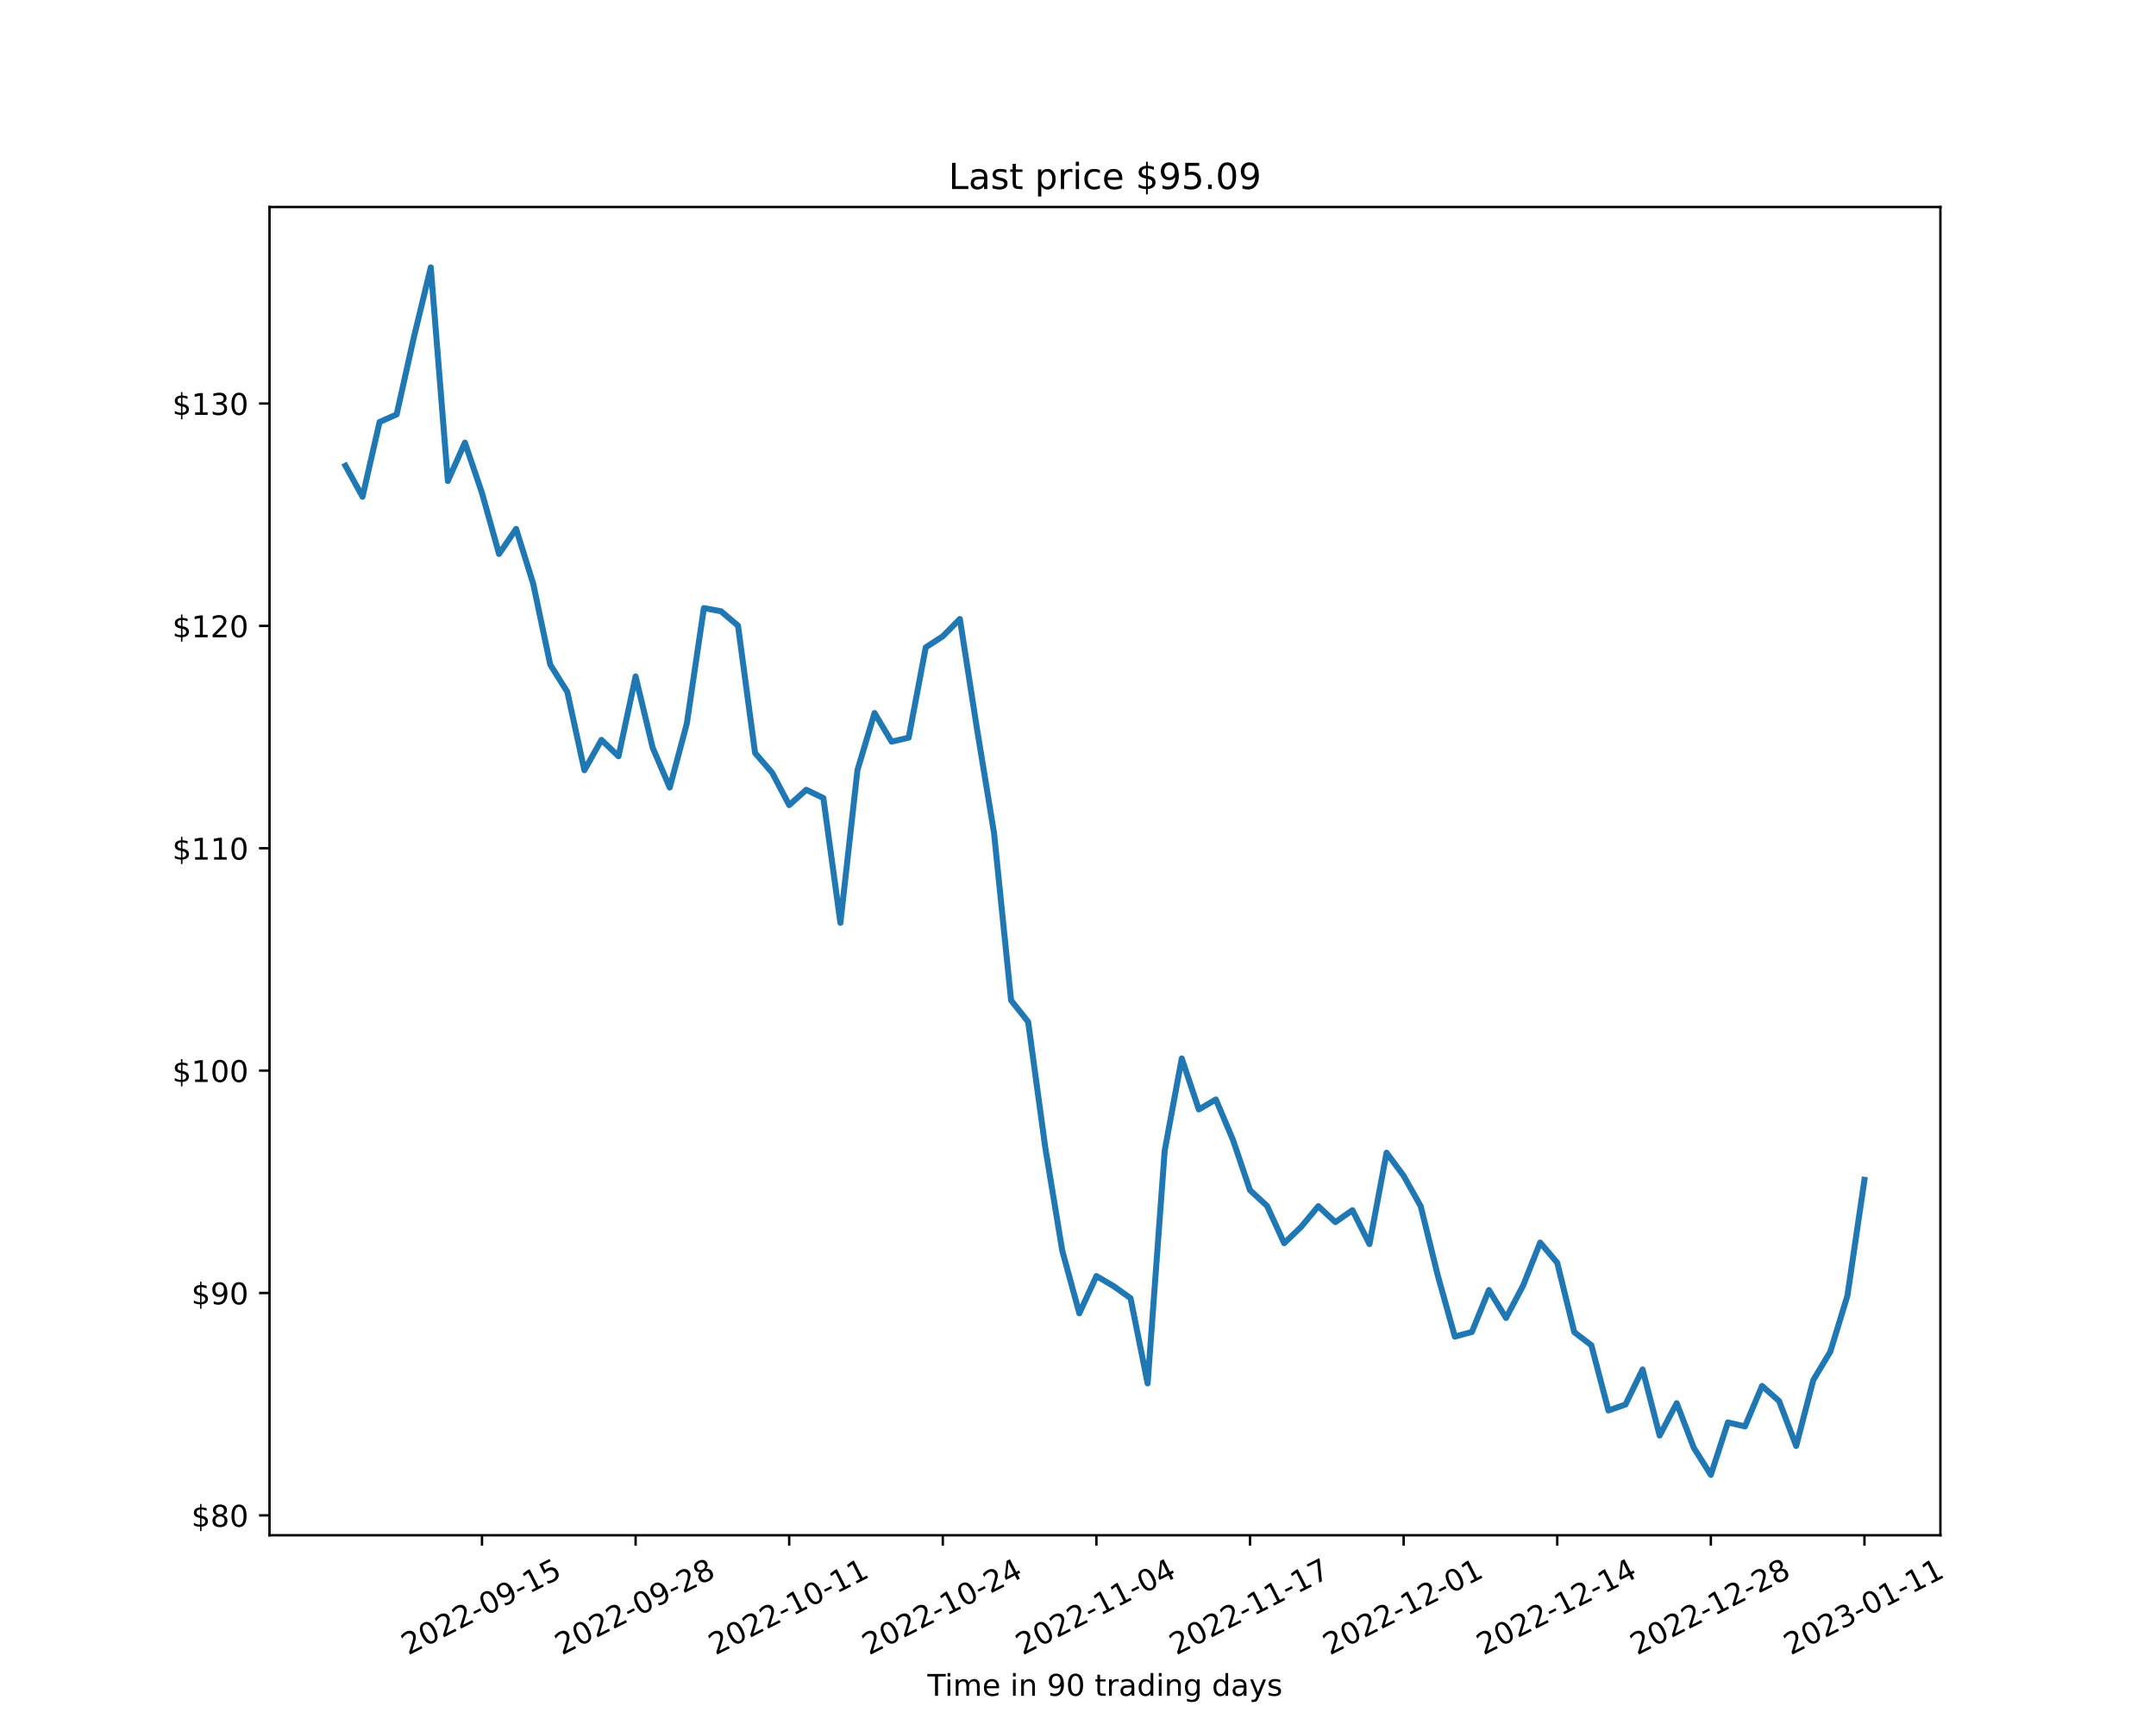
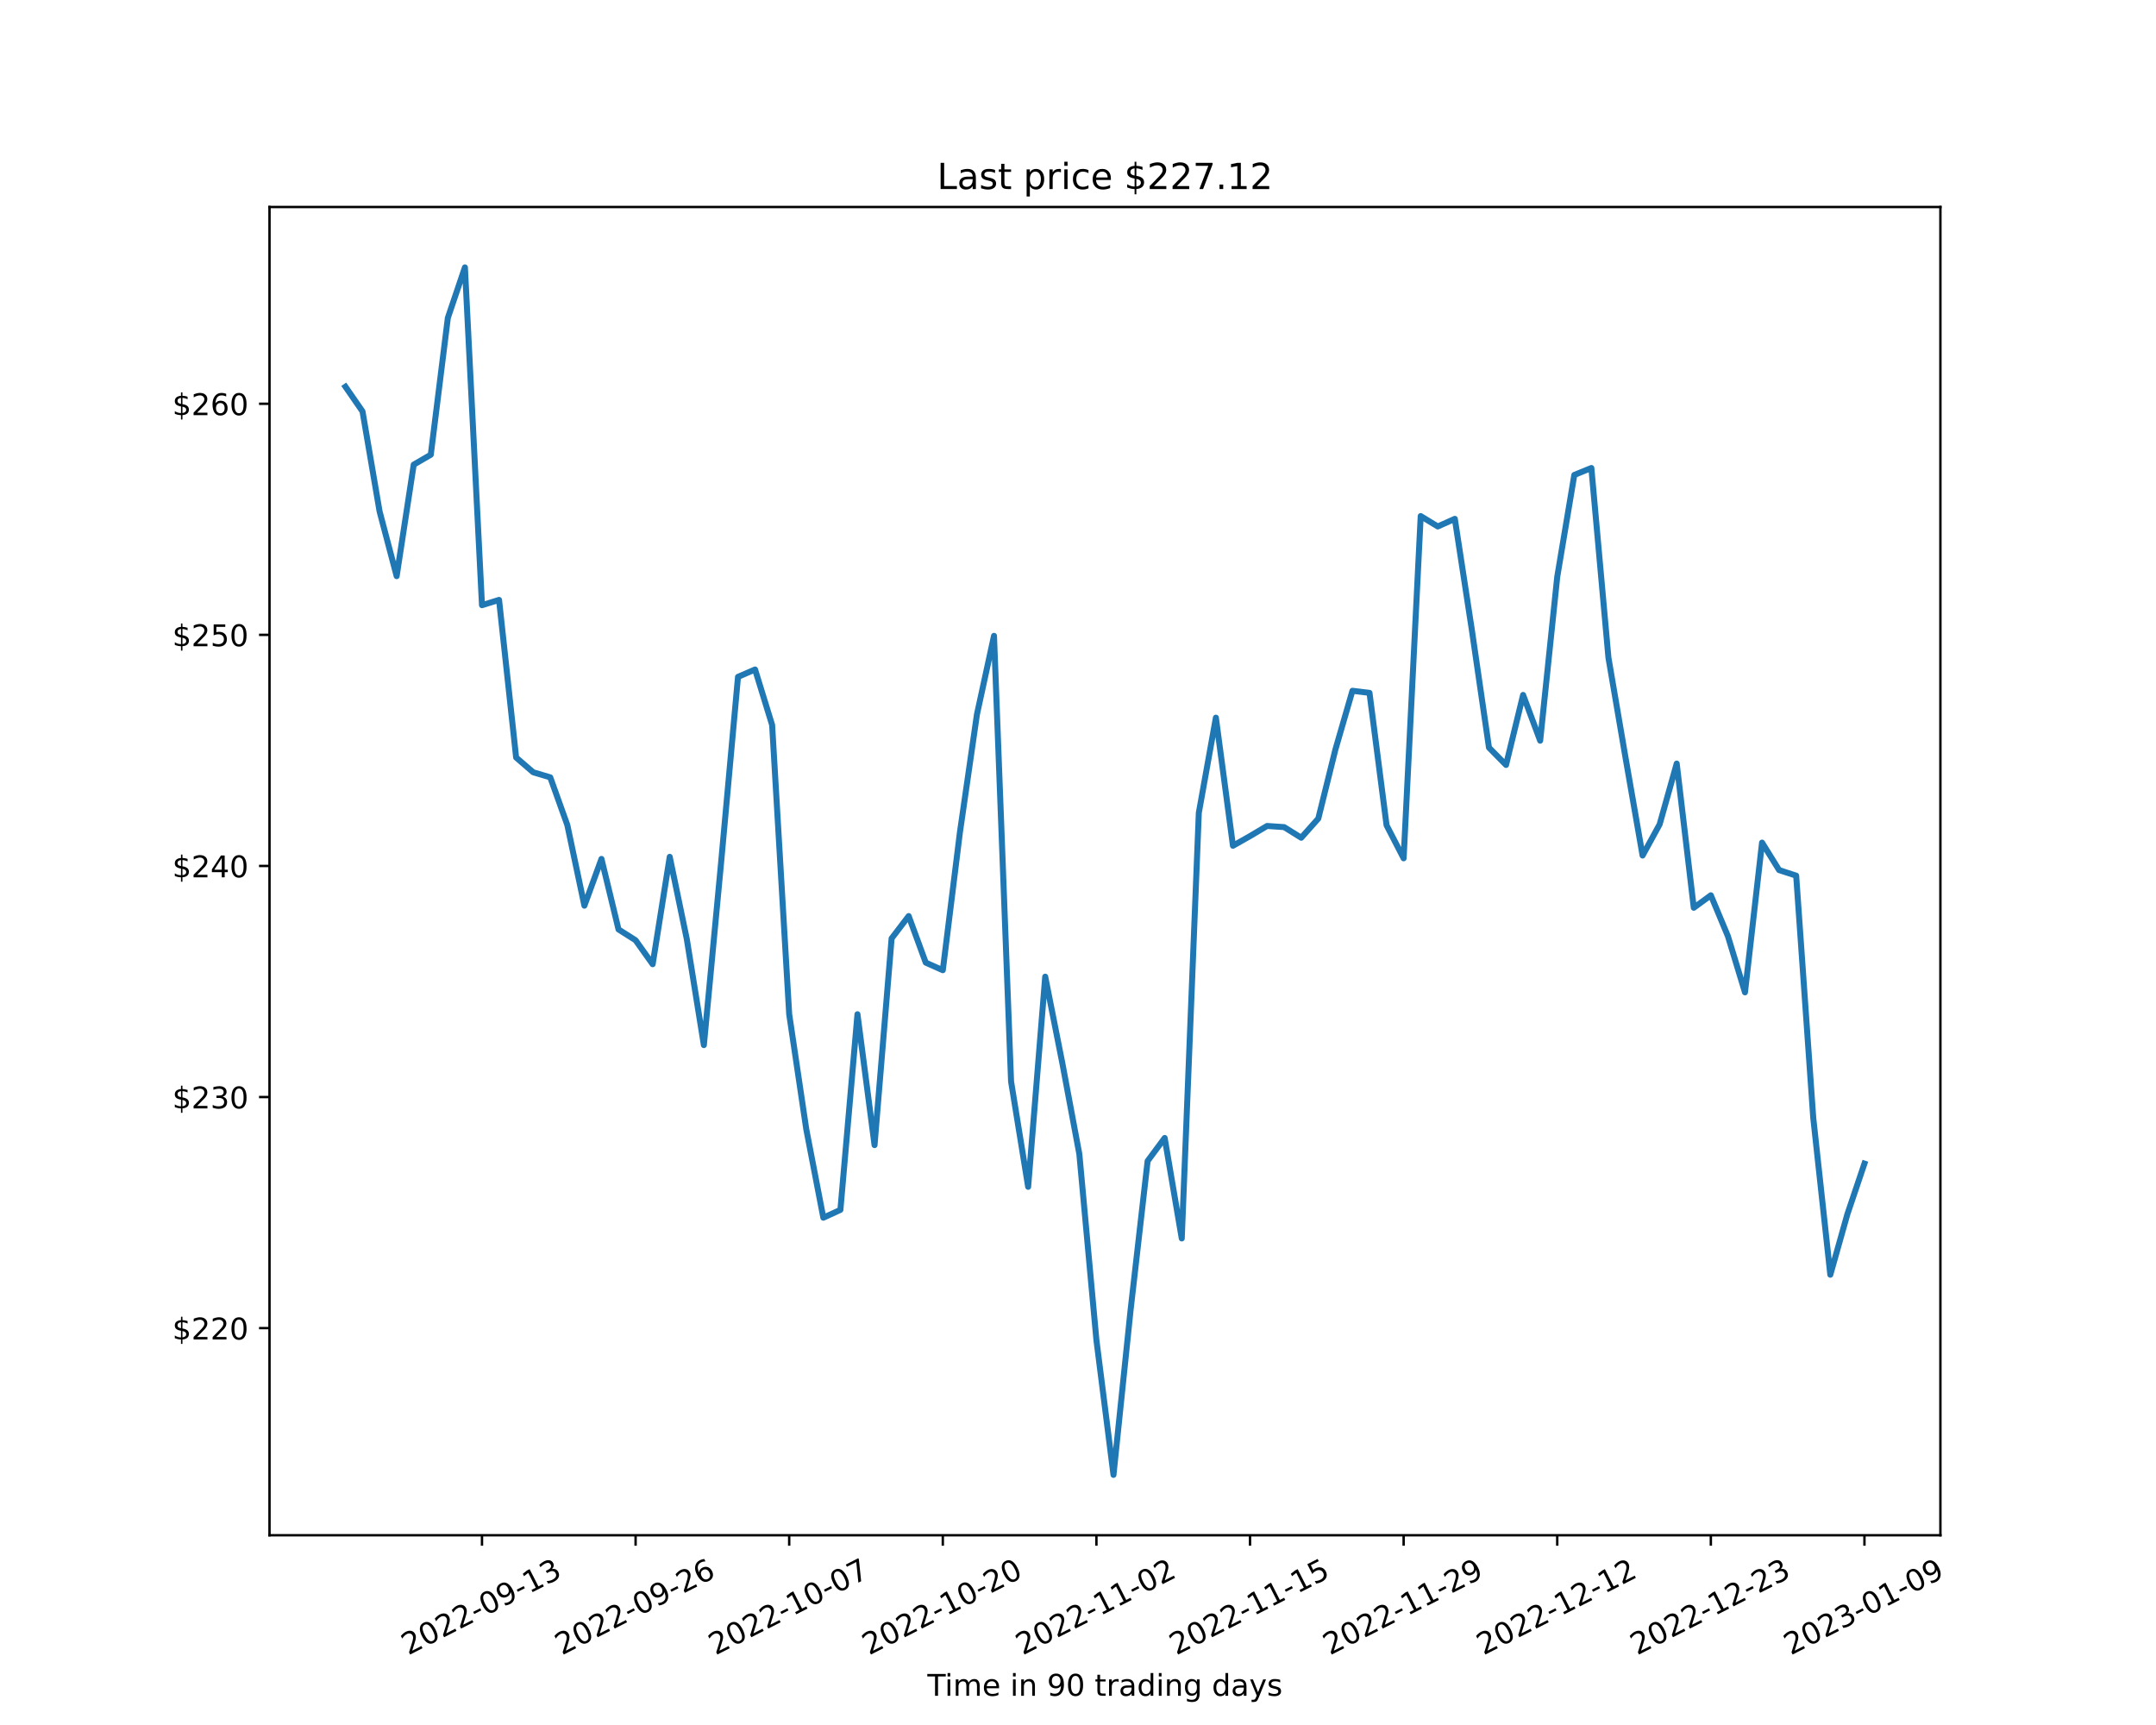
<svg xmlns="http://www.w3.org/2000/svg" xmlns:xlink="http://www.w3.org/1999/xlink" width="720pt" height="576pt" viewBox="0 0 720 576" version="1.1">
  <defs>
    <style type="text/css">*{stroke-linejoin: round; stroke-linecap: butt}</style>
  </defs>
  <g id="figure_1">
    <g id="patch_1">
      <path d="M 0 576  L 720 576  L 720 0  L 0 0  z " style="fill: #ffffff" />
    </g>
    <g id="axes_1">
      <g id="patch_2">
        <path d="M 90 512.64  L 648 512.64  L 648 69.12  L 90 69.12  z " style="fill: #ffffff" />
      </g>
      <g id="matplotlib.axis_1">
        <g id="xtick_1">
          <g id="line2d_1">
            <defs>
-               <path id="mcd5801e573" d="M 0 0  L 0 3.5  " style="stroke: #000000; stroke-width: 0.8" />
+               <path id="m5bfe0ae7b9" d="M 0 0  L 0 3.5  " style="stroke: #000000; stroke-width: 0.8" />
            </defs>
            <g>
-               <use xlink:href="#mcd5801e573" x="622.636" y="512.64" style="stroke: #000000; stroke-width: 0.8" />
+               <use xlink:href="#m5bfe0ae7b9" x="622.636" y="512.64" style="stroke: #000000; stroke-width: 0.8" />
            </g>
          </g>
          <g id="text_1">
            <g transform="translate(597.9984 552.7942) rotate(-27) scale(0.1 -0.1)">
              <defs>
                <path id="DejaVuSans-32" d="M 1228 531  L 3431 531  L 3431 0  L 469 0  L 469 531  Q 828 903 1448 1529  Q 2069 2156 2228 2338  Q 2531 2678 2651 2914  Q 2772 3150 2772 3378  Q 2772 3750 2511 3984  Q 2250 4219 1831 4219  Q 1534 4219 1204 4116  Q 875 4013 500 3803  L 500 4441  Q 881 4594 1212 4672  Q 1544 4750 1819 4750  Q 2544 4750 2975 4387  Q 3406 4025 3406 3419  Q 3406 3131 3298 2873  Q 3191 2616 2906 2266  Q 2828 2175 2409 1742  Q 1991 1309 1228 531  z " transform="scale(0.015625)" />
                <path id="DejaVuSans-30" d="M 2034 4250  Q 1547 4250 1301 3770  Q 1056 3291 1056 2328  Q 1056 1369 1301 889  Q 1547 409 2034 409  Q 2525 409 2770 889  Q 3016 1369 3016 2328  Q 3016 3291 2770 3770  Q 2525 4250 2034 4250  z M 2034 4750  Q 2819 4750 3233 4129  Q 3647 3509 3647 2328  Q 3647 1150 3233 529  Q 2819 -91 2034 -91  Q 1250 -91 836 529  Q 422 1150 422 2328  Q 422 3509 836 4129  Q 1250 4750 2034 4750  z " transform="scale(0.015625)" />
                <path id="DejaVuSans-33" d="M 2597 2516  Q 3050 2419 3304 2112  Q 3559 1806 3559 1356  Q 3559 666 3084 287  Q 2609 -91 1734 -91  Q 1441 -91 1130 -33  Q 819 25 488 141  L 488 750  Q 750 597 1062 519  Q 1375 441 1716 441  Q 2309 441 2620 675  Q 2931 909 2931 1356  Q 2931 1769 2642 2001  Q 2353 2234 1838 2234  L 1294 2234  L 1294 2753  L 1863 2753  Q 2328 2753 2575 2939  Q 2822 3125 2822 3475  Q 2822 3834 2567 4026  Q 2313 4219 1838 4219  Q 1578 4219 1281 4162  Q 984 4106 628 3988  L 628 4550  Q 988 4650 1302 4700  Q 1616 4750 1894 4750  Q 2613 4750 3031 4423  Q 3450 4097 3450 3541  Q 3450 3153 3228 2886  Q 3006 2619 2597 2516  z " transform="scale(0.015625)" />
                <path id="DejaVuSans-2d" d="M 313 2009  L 1997 2009  L 1997 1497  L 313 1497  L 313 2009  z " transform="scale(0.015625)" />
                <path id="DejaVuSans-31" d="M 794 531  L 1825 531  L 1825 4091  L 703 3866  L 703 4441  L 1819 4666  L 2450 4666  L 2450 531  L 3481 531  L 3481 0  L 794 0  L 794 531  z " transform="scale(0.015625)" />
+                 <path id="DejaVuSans-39" d="M 703 97  L 703 672  Q 941 559 1184 500  Q 1428 441 1663 441  Q 2288 441 2617 861  Q 2947 1281 2994 2138  Q 2813 1869 2534 1725  Q 2256 1581 1919 1581  Q 1219 1581 811 2004  Q 403 2428 403 3163  Q 403 3881 828 4315  Q 1253 4750 1959 4750  Q 2769 4750 3195 4129  Q 3622 3509 3622 2328  Q 3622 1225 3098 567  Q 2575 -91 1691 -91  Q 1453 -91 1209 -44  Q 966 3 703 97  z M 1959 2075  Q 2384 2075 2632 2365  Q 2881 2656 2881 3163  Q 2881 3666 2632 3958  Q 2384 4250 1959 4250  Q 1534 4250 1286 3958  Q 1038 3666 1038 3163  Q 1038 2656 1286 2365  Q 1534 2075 1959 2075  z " transform="scale(0.015625)" />
              </defs>
              <use xlink:href="#DejaVuSans-32" />
              <use xlink:href="#DejaVuSans-30" x="63.623" />
              <use xlink:href="#DejaVuSans-32" x="127.246" />
              <use xlink:href="#DejaVuSans-33" x="190.869" />
              <use xlink:href="#DejaVuSans-2d" x="254.492" />
              <use xlink:href="#DejaVuSans-30" x="290.576" />
              <use xlink:href="#DejaVuSans-31" x="354.199" />
              <use xlink:href="#DejaVuSans-2d" x="417.822" />
-               <use xlink:href="#DejaVuSans-31" x="453.906" />
-               <use xlink:href="#DejaVuSans-31" x="517.529" />
+               <use xlink:href="#DejaVuSans-30" x="453.906" />
+               <use xlink:href="#DejaVuSans-39" x="517.529" />
            </g>
          </g>
        </g>
        <g id="xtick_2">
          <g id="line2d_2">
            <g>
-               <use xlink:href="#mcd5801e573" x="571.339" y="512.64" style="stroke: #000000; stroke-width: 0.8" />
+               <use xlink:href="#m5bfe0ae7b9" x="571.339" y="512.64" style="stroke: #000000; stroke-width: 0.8" />
            </g>
          </g>
          <g id="text_2">
            <g transform="translate(546.7012 552.7942) rotate(-27) scale(0.1 -0.1)">
-               <defs>
-                 <path id="DejaVuSans-38" d="M 2034 2216  Q 1584 2216 1326 1975  Q 1069 1734 1069 1313  Q 1069 891 1326 650  Q 1584 409 2034 409  Q 2484 409 2743 651  Q 3003 894 3003 1313  Q 3003 1734 2745 1975  Q 2488 2216 2034 2216  z M 1403 2484  Q 997 2584 770 2862  Q 544 3141 544 3541  Q 544 4100 942 4425  Q 1341 4750 2034 4750  Q 2731 4750 3128 4425  Q 3525 4100 3525 3541  Q 3525 3141 3298 2862  Q 3072 2584 2669 2484  Q 3125 2378 3379 2068  Q 3634 1759 3634 1313  Q 3634 634 3220 271  Q 2806 -91 2034 -91  Q 1263 -91 848 271  Q 434 634 434 1313  Q 434 1759 690 2068  Q 947 2378 1403 2484  z M 1172 3481  Q 1172 3119 1398 2916  Q 1625 2713 2034 2713  Q 2441 2713 2670 2916  Q 2900 3119 2900 3481  Q 2900 3844 2670 4047  Q 2441 4250 2034 4250  Q 1625 4250 1398 4047  Q 1172 3844 1172 3481  z " transform="scale(0.015625)" />
-               </defs>
              <use xlink:href="#DejaVuSans-32" />
              <use xlink:href="#DejaVuSans-30" x="63.623" />
              <use xlink:href="#DejaVuSans-32" x="127.246" />
              <use xlink:href="#DejaVuSans-32" x="190.869" />
              <use xlink:href="#DejaVuSans-2d" x="254.492" />
              <use xlink:href="#DejaVuSans-31" x="290.576" />
              <use xlink:href="#DejaVuSans-32" x="354.199" />
              <use xlink:href="#DejaVuSans-2d" x="417.822" />
              <use xlink:href="#DejaVuSans-32" x="453.906" />
-               <use xlink:href="#DejaVuSans-38" x="517.529" />
+               <use xlink:href="#DejaVuSans-33" x="517.529" />
            </g>
          </g>
        </g>
        <g id="xtick_3">
          <g id="line2d_3">
            <g>
-               <use xlink:href="#mcd5801e573" x="520.042" y="512.64" style="stroke: #000000; stroke-width: 0.8" />
+               <use xlink:href="#m5bfe0ae7b9" x="520.042" y="512.64" style="stroke: #000000; stroke-width: 0.8" />
            </g>
          </g>
          <g id="text_3">
            <g transform="translate(495.4039 552.7942) rotate(-27) scale(0.1 -0.1)">
-               <defs>
-                 <path id="DejaVuSans-34" d="M 2419 4116  L 825 1625  L 2419 1625  L 2419 4116  z M 2253 4666  L 3047 4666  L 3047 1625  L 3713 1625  L 3713 1100  L 3047 1100  L 3047 0  L 2419 0  L 2419 1100  L 313 1100  L 313 1709  L 2253 4666  z " transform="scale(0.015625)" />
-               </defs>
              <use xlink:href="#DejaVuSans-32" />
              <use xlink:href="#DejaVuSans-30" x="63.623" />
              <use xlink:href="#DejaVuSans-32" x="127.246" />
              <use xlink:href="#DejaVuSans-32" x="190.869" />
              <use xlink:href="#DejaVuSans-2d" x="254.492" />
              <use xlink:href="#DejaVuSans-31" x="290.576" />
              <use xlink:href="#DejaVuSans-32" x="354.199" />
              <use xlink:href="#DejaVuSans-2d" x="417.822" />
              <use xlink:href="#DejaVuSans-31" x="453.906" />
-               <use xlink:href="#DejaVuSans-34" x="517.529" />
+               <use xlink:href="#DejaVuSans-32" x="517.529" />
            </g>
          </g>
        </g>
        <g id="xtick_4">
          <g id="line2d_4">
            <g>
-               <use xlink:href="#mcd5801e573" x="468.745" y="512.64" style="stroke: #000000; stroke-width: 0.8" />
+               <use xlink:href="#m5bfe0ae7b9" x="468.745" y="512.64" style="stroke: #000000; stroke-width: 0.8" />
            </g>
          </g>
          <g id="text_4">
            <g transform="translate(444.1067 552.7942) rotate(-27) scale(0.1 -0.1)">
              <use xlink:href="#DejaVuSans-32" />
              <use xlink:href="#DejaVuSans-30" x="63.623" />
              <use xlink:href="#DejaVuSans-32" x="127.246" />
              <use xlink:href="#DejaVuSans-32" x="190.869" />
              <use xlink:href="#DejaVuSans-2d" x="254.492" />
              <use xlink:href="#DejaVuSans-31" x="290.576" />
-               <use xlink:href="#DejaVuSans-32" x="354.199" />
-               <use xlink:href="#DejaVuSans-2d" x="417.822" />
-               <use xlink:href="#DejaVuSans-30" x="453.906" />
-               <use xlink:href="#DejaVuSans-31" x="517.529" />
+               <use xlink:href="#DejaVuSans-31" x="354.199" />
+               <use xlink:href="#DejaVuSans-2d" x="417.822" />
+               <use xlink:href="#DejaVuSans-32" x="453.906" />
+               <use xlink:href="#DejaVuSans-39" x="517.529" />
            </g>
          </g>
        </g>
        <g id="xtick_5">
          <g id="line2d_5">
            <g>
-               <use xlink:href="#mcd5801e573" x="417.447" y="512.64" style="stroke: #000000; stroke-width: 0.8" />
+               <use xlink:href="#m5bfe0ae7b9" x="417.447" y="512.64" style="stroke: #000000; stroke-width: 0.8" />
            </g>
          </g>
          <g id="text_5">
            <g transform="translate(392.8094 552.7942) rotate(-27) scale(0.1 -0.1)">
              <defs>
-                 <path id="DejaVuSans-37" d="M 525 4666  L 3525 4666  L 3525 4397  L 1831 0  L 1172 0  L 2766 4134  L 525 4134  L 525 4666  z " transform="scale(0.015625)" />
+                 <path id="DejaVuSans-35" d="M 691 4666  L 3169 4666  L 3169 4134  L 1269 4134  L 1269 2991  Q 1406 3038 1543 3061  Q 1681 3084 1819 3084  Q 2600 3084 3056 2656  Q 3513 2228 3513 1497  Q 3513 744 3044 326  Q 2575 -91 1722 -91  Q 1428 -91 1123 -41  Q 819 9 494 109  L 494 744  Q 775 591 1075 516  Q 1375 441 1709 441  Q 2250 441 2565 725  Q 2881 1009 2881 1497  Q 2881 1984 2565 2268  Q 2250 2553 1709 2553  Q 1456 2553 1204 2497  Q 953 2441 691 2322  L 691 4666  z " transform="scale(0.015625)" />
              </defs>
              <use xlink:href="#DejaVuSans-32" />
              <use xlink:href="#DejaVuSans-30" x="63.623" />
              <use xlink:href="#DejaVuSans-32" x="127.246" />
              <use xlink:href="#DejaVuSans-32" x="190.869" />
              <use xlink:href="#DejaVuSans-2d" x="254.492" />
              <use xlink:href="#DejaVuSans-31" x="290.576" />
              <use xlink:href="#DejaVuSans-31" x="354.199" />
              <use xlink:href="#DejaVuSans-2d" x="417.822" />
              <use xlink:href="#DejaVuSans-31" x="453.906" />
-               <use xlink:href="#DejaVuSans-37" x="517.529" />
+               <use xlink:href="#DejaVuSans-35" x="517.529" />
            </g>
          </g>
        </g>
        <g id="xtick_6">
          <g id="line2d_6">
            <g>
-               <use xlink:href="#mcd5801e573" x="366.15" y="512.64" style="stroke: #000000; stroke-width: 0.8" />
+               <use xlink:href="#m5bfe0ae7b9" x="366.15" y="512.64" style="stroke: #000000; stroke-width: 0.8" />
            </g>
          </g>
          <g id="text_6">
            <g transform="translate(341.5122 552.7942) rotate(-27) scale(0.1 -0.1)">
              <use xlink:href="#DejaVuSans-32" />
              <use xlink:href="#DejaVuSans-30" x="63.623" />
              <use xlink:href="#DejaVuSans-32" x="127.246" />
              <use xlink:href="#DejaVuSans-32" x="190.869" />
              <use xlink:href="#DejaVuSans-2d" x="254.492" />
              <use xlink:href="#DejaVuSans-31" x="290.576" />
              <use xlink:href="#DejaVuSans-31" x="354.199" />
              <use xlink:href="#DejaVuSans-2d" x="417.822" />
              <use xlink:href="#DejaVuSans-30" x="453.906" />
-               <use xlink:href="#DejaVuSans-34" x="517.529" />
+               <use xlink:href="#DejaVuSans-32" x="517.529" />
            </g>
          </g>
        </g>
        <g id="xtick_7">
          <g id="line2d_7">
            <g>
-               <use xlink:href="#mcd5801e573" x="314.853" y="512.64" style="stroke: #000000; stroke-width: 0.8" />
+               <use xlink:href="#m5bfe0ae7b9" x="314.853" y="512.64" style="stroke: #000000; stroke-width: 0.8" />
            </g>
          </g>
          <g id="text_7">
            <g transform="translate(290.2149 552.7942) rotate(-27) scale(0.1 -0.1)">
              <use xlink:href="#DejaVuSans-32" />
              <use xlink:href="#DejaVuSans-30" x="63.623" />
              <use xlink:href="#DejaVuSans-32" x="127.246" />
              <use xlink:href="#DejaVuSans-32" x="190.869" />
              <use xlink:href="#DejaVuSans-2d" x="254.492" />
              <use xlink:href="#DejaVuSans-31" x="290.576" />
              <use xlink:href="#DejaVuSans-30" x="354.199" />
              <use xlink:href="#DejaVuSans-2d" x="417.822" />
              <use xlink:href="#DejaVuSans-32" x="453.906" />
-               <use xlink:href="#DejaVuSans-34" x="517.529" />
+               <use xlink:href="#DejaVuSans-30" x="517.529" />
            </g>
          </g>
        </g>
        <g id="xtick_8">
          <g id="line2d_8">
            <g>
-               <use xlink:href="#mcd5801e573" x="263.556" y="512.64" style="stroke: #000000; stroke-width: 0.8" />
+               <use xlink:href="#m5bfe0ae7b9" x="263.556" y="512.64" style="stroke: #000000; stroke-width: 0.8" />
            </g>
          </g>
          <g id="text_8">
            <g transform="translate(238.9177 552.7942) rotate(-27) scale(0.1 -0.1)">
+               <defs>
+                 <path id="DejaVuSans-37" d="M 525 4666  L 3525 4666  L 3525 4397  L 1831 0  L 1172 0  L 2766 4134  L 525 4134  L 525 4666  z " transform="scale(0.015625)" />
+               </defs>
              <use xlink:href="#DejaVuSans-32" />
              <use xlink:href="#DejaVuSans-30" x="63.623" />
              <use xlink:href="#DejaVuSans-32" x="127.246" />
              <use xlink:href="#DejaVuSans-32" x="190.869" />
              <use xlink:href="#DejaVuSans-2d" x="254.492" />
              <use xlink:href="#DejaVuSans-31" x="290.576" />
              <use xlink:href="#DejaVuSans-30" x="354.199" />
              <use xlink:href="#DejaVuSans-2d" x="417.822" />
-               <use xlink:href="#DejaVuSans-31" x="453.906" />
-               <use xlink:href="#DejaVuSans-31" x="517.529" />
+               <use xlink:href="#DejaVuSans-30" x="453.906" />
+               <use xlink:href="#DejaVuSans-37" x="517.529" />
            </g>
          </g>
        </g>
        <g id="xtick_9">
          <g id="line2d_9">
            <g>
-               <use xlink:href="#mcd5801e573" x="212.258" y="512.64" style="stroke: #000000; stroke-width: 0.8" />
+               <use xlink:href="#m5bfe0ae7b9" x="212.258" y="512.64" style="stroke: #000000; stroke-width: 0.8" />
            </g>
          </g>
          <g id="text_9">
            <g transform="translate(187.6205 552.7942) rotate(-27) scale(0.1 -0.1)">
              <defs>
-                 <path id="DejaVuSans-39" d="M 703 97  L 703 672  Q 941 559 1184 500  Q 1428 441 1663 441  Q 2288 441 2617 861  Q 2947 1281 2994 2138  Q 2813 1869 2534 1725  Q 2256 1581 1919 1581  Q 1219 1581 811 2004  Q 403 2428 403 3163  Q 403 3881 828 4315  Q 1253 4750 1959 4750  Q 2769 4750 3195 4129  Q 3622 3509 3622 2328  Q 3622 1225 3098 567  Q 2575 -91 1691 -91  Q 1453 -91 1209 -44  Q 966 3 703 97  z M 1959 2075  Q 2384 2075 2632 2365  Q 2881 2656 2881 3163  Q 2881 3666 2632 3958  Q 2384 4250 1959 4250  Q 1534 4250 1286 3958  Q 1038 3666 1038 3163  Q 1038 2656 1286 2365  Q 1534 2075 1959 2075  z " transform="scale(0.015625)" />
+                 <path id="DejaVuSans-36" d="M 2113 2584  Q 1688 2584 1439 2293  Q 1191 2003 1191 1497  Q 1191 994 1439 701  Q 1688 409 2113 409  Q 2538 409 2786 701  Q 3034 994 3034 1497  Q 3034 2003 2786 2293  Q 2538 2584 2113 2584  z M 3366 4563  L 3366 3988  Q 3128 4100 2886 4159  Q 2644 4219 2406 4219  Q 1781 4219 1451 3797  Q 1122 3375 1075 2522  Q 1259 2794 1537 2939  Q 1816 3084 2150 3084  Q 2853 3084 3261 2657  Q 3669 2231 3669 1497  Q 3669 778 3244 343  Q 2819 -91 2113 -91  Q 1303 -91 875 529  Q 447 1150 447 2328  Q 447 3434 972 4092  Q 1497 4750 2381 4750  Q 2619 4750 2861 4703  Q 3103 4656 3366 4563  z " transform="scale(0.015625)" />
              </defs>
              <use xlink:href="#DejaVuSans-32" />
              <use xlink:href="#DejaVuSans-30" x="63.623" />
              <use xlink:href="#DejaVuSans-32" x="127.246" />
              <use xlink:href="#DejaVuSans-32" x="190.869" />
              <use xlink:href="#DejaVuSans-2d" x="254.492" />
              <use xlink:href="#DejaVuSans-30" x="290.576" />
              <use xlink:href="#DejaVuSans-39" x="354.199" />
              <use xlink:href="#DejaVuSans-2d" x="417.822" />
              <use xlink:href="#DejaVuSans-32" x="453.906" />
-               <use xlink:href="#DejaVuSans-38" x="517.529" />
+               <use xlink:href="#DejaVuSans-36" x="517.529" />
            </g>
          </g>
        </g>
        <g id="xtick_10">
          <g id="line2d_10">
            <g>
-               <use xlink:href="#mcd5801e573" x="160.961" y="512.64" style="stroke: #000000; stroke-width: 0.8" />
+               <use xlink:href="#m5bfe0ae7b9" x="160.961" y="512.64" style="stroke: #000000; stroke-width: 0.8" />
            </g>
          </g>
          <g id="text_10">
            <g transform="translate(136.3232 552.7942) rotate(-27) scale(0.1 -0.1)">
-               <defs>
-                 <path id="DejaVuSans-35" d="M 691 4666  L 3169 4666  L 3169 4134  L 1269 4134  L 1269 2991  Q 1406 3038 1543 3061  Q 1681 3084 1819 3084  Q 2600 3084 3056 2656  Q 3513 2228 3513 1497  Q 3513 744 3044 326  Q 2575 -91 1722 -91  Q 1428 -91 1123 -41  Q 819 9 494 109  L 494 744  Q 775 591 1075 516  Q 1375 441 1709 441  Q 2250 441 2565 725  Q 2881 1009 2881 1497  Q 2881 1984 2565 2268  Q 2250 2553 1709 2553  Q 1456 2553 1204 2497  Q 953 2441 691 2322  L 691 4666  z " transform="scale(0.015625)" />
-               </defs>
              <use xlink:href="#DejaVuSans-32" />
              <use xlink:href="#DejaVuSans-30" x="63.623" />
              <use xlink:href="#DejaVuSans-32" x="127.246" />
              <use xlink:href="#DejaVuSans-32" x="190.869" />
              <use xlink:href="#DejaVuSans-2d" x="254.492" />
              <use xlink:href="#DejaVuSans-30" x="290.576" />
              <use xlink:href="#DejaVuSans-39" x="354.199" />
              <use xlink:href="#DejaVuSans-2d" x="417.822" />
              <use xlink:href="#DejaVuSans-31" x="453.906" />
-               <use xlink:href="#DejaVuSans-35" x="517.529" />
+               <use xlink:href="#DejaVuSans-33" x="517.529" />
            </g>
          </g>
        </g>
        <g id="text_11">
          <g transform="translate(309.7016 566.2457) scale(0.1 -0.1)">
            <defs>
              <path id="DejaVuSans-54" d="M -19 4666  L 3928 4666  L 3928 4134  L 2272 4134  L 2272 0  L 1638 0  L 1638 4134  L -19 4134  L -19 4666  z " transform="scale(0.015625)" />
              <path id="DejaVuSans-69" d="M 603 3500  L 1178 3500  L 1178 0  L 603 0  L 603 3500  z M 603 4863  L 1178 4863  L 1178 4134  L 603 4134  L 603 4863  z " transform="scale(0.015625)" />
              <path id="DejaVuSans-6d" d="M 3328 2828  Q 3544 3216 3844 3400  Q 4144 3584 4550 3584  Q 5097 3584 5394 3201  Q 5691 2819 5691 2113  L 5691 0  L 5113 0  L 5113 2094  Q 5113 2597 4934 2840  Q 4756 3084 4391 3084  Q 3944 3084 3684 2787  Q 3425 2491 3425 1978  L 3425 0  L 2847 0  L 2847 2094  Q 2847 2600 2669 2842  Q 2491 3084 2119 3084  Q 1678 3084 1418 2786  Q 1159 2488 1159 1978  L 1159 0  L 581 0  L 581 3500  L 1159 3500  L 1159 2956  Q 1356 3278 1631 3431  Q 1906 3584 2284 3584  Q 2666 3584 2933 3390  Q 3200 3197 3328 2828  z " transform="scale(0.015625)" />
              <path id="DejaVuSans-65" d="M 3597 1894  L 3597 1613  L 953 1613  Q 991 1019 1311 708  Q 1631 397 2203 397  Q 2534 397 2845 478  Q 3156 559 3463 722  L 3463 178  Q 3153 47 2828 -22  Q 2503 -91 2169 -91  Q 1331 -91 842 396  Q 353 884 353 1716  Q 353 2575 817 3079  Q 1281 3584 2069 3584  Q 2775 3584 3186 3129  Q 3597 2675 3597 1894  z M 3022 2063  Q 3016 2534 2758 2815  Q 2500 3097 2075 3097  Q 1594 3097 1305 2825  Q 1016 2553 972 2059  L 3022 2063  z " transform="scale(0.015625)" />
              <path id="DejaVuSans-20" transform="scale(0.015625)" />
              <path id="DejaVuSans-6e" d="M 3513 2113  L 3513 0  L 2938 0  L 2938 2094  Q 2938 2591 2744 2837  Q 2550 3084 2163 3084  Q 1697 3084 1428 2787  Q 1159 2491 1159 1978  L 1159 0  L 581 0  L 581 3500  L 1159 3500  L 1159 2956  Q 1366 3272 1645 3428  Q 1925 3584 2291 3584  Q 2894 3584 3203 3211  Q 3513 2838 3513 2113  z " transform="scale(0.015625)" />
              <path id="DejaVuSans-74" d="M 1172 4494  L 1172 3500  L 2356 3500  L 2356 3053  L 1172 3053  L 1172 1153  Q 1172 725 1289 603  Q 1406 481 1766 481  L 2356 481  L 2356 0  L 1766 0  Q 1100 0 847 248  Q 594 497 594 1153  L 594 3053  L 172 3053  L 172 3500  L 594 3500  L 594 4494  L 1172 4494  z " transform="scale(0.015625)" />
              <path id="DejaVuSans-72" d="M 2631 2963  Q 2534 3019 2420 3045  Q 2306 3072 2169 3072  Q 1681 3072 1420 2755  Q 1159 2438 1159 1844  L 1159 0  L 581 0  L 581 3500  L 1159 3500  L 1159 2956  Q 1341 3275 1631 3429  Q 1922 3584 2338 3584  Q 2397 3584 2469 3576  Q 2541 3569 2628 3553  L 2631 2963  z " transform="scale(0.015625)" />
              <path id="DejaVuSans-61" d="M 2194 1759  Q 1497 1759 1228 1600  Q 959 1441 959 1056  Q 959 750 1161 570  Q 1363 391 1709 391  Q 2188 391 2477 730  Q 2766 1069 2766 1631  L 2766 1759  L 2194 1759  z M 3341 1997  L 3341 0  L 2766 0  L 2766 531  Q 2569 213 2275 61  Q 1981 -91 1556 -91  Q 1019 -91 701 211  Q 384 513 384 1019  Q 384 1609 779 1909  Q 1175 2209 1959 2209  L 2766 2209  L 2766 2266  Q 2766 2663 2505 2880  Q 2244 3097 1772 3097  Q 1472 3097 1187 3025  Q 903 2953 641 2809  L 641 3341  Q 956 3463 1253 3523  Q 1550 3584 1831 3584  Q 2591 3584 2966 3190  Q 3341 2797 3341 1997  z " transform="scale(0.015625)" />
              <path id="DejaVuSans-64" d="M 2906 2969  L 2906 4863  L 3481 4863  L 3481 0  L 2906 0  L 2906 525  Q 2725 213 2448 61  Q 2172 -91 1784 -91  Q 1150 -91 751 415  Q 353 922 353 1747  Q 353 2572 751 3078  Q 1150 3584 1784 3584  Q 2172 3584 2448 3432  Q 2725 3281 2906 2969  z M 947 1747  Q 947 1113 1208 752  Q 1469 391 1925 391  Q 2381 391 2643 752  Q 2906 1113 2906 1747  Q 2906 2381 2643 2742  Q 2381 3103 1925 3103  Q 1469 3103 1208 2742  Q 947 2381 947 1747  z " transform="scale(0.015625)" />
              <path id="DejaVuSans-67" d="M 2906 1791  Q 2906 2416 2648 2759  Q 2391 3103 1925 3103  Q 1463 3103 1205 2759  Q 947 2416 947 1791  Q 947 1169 1205 825  Q 1463 481 1925 481  Q 2391 481 2648 825  Q 2906 1169 2906 1791  z M 3481 434  Q 3481 -459 3084 -895  Q 2688 -1331 1869 -1331  Q 1566 -1331 1297 -1286  Q 1028 -1241 775 -1147  L 775 -588  Q 1028 -725 1275 -790  Q 1522 -856 1778 -856  Q 2344 -856 2625 -561  Q 2906 -266 2906 331  L 2906 616  Q 2728 306 2450 153  Q 2172 0 1784 0  Q 1141 0 747 490  Q 353 981 353 1791  Q 353 2603 747 3093  Q 1141 3584 1784 3584  Q 2172 3584 2450 3431  Q 2728 3278 2906 2969  L 2906 3500  L 3481 3500  L 3481 434  z " transform="scale(0.015625)" />
              <path id="DejaVuSans-79" d="M 2059 -325  Q 1816 -950 1584 -1140  Q 1353 -1331 966 -1331  L 506 -1331  L 506 -850  L 844 -850  Q 1081 -850 1212 -737  Q 1344 -625 1503 -206  L 1606 56  L 191 3500  L 800 3500  L 1894 763  L 2988 3500  L 3597 3500  L 2059 -325  z " transform="scale(0.015625)" />
              <path id="DejaVuSans-73" d="M 2834 3397  L 2834 2853  Q 2591 2978 2328 3040  Q 2066 3103 1784 3103  Q 1356 3103 1142 2972  Q 928 2841 928 2578  Q 928 2378 1081 2264  Q 1234 2150 1697 2047  L 1894 2003  Q 2506 1872 2764 1633  Q 3022 1394 3022 966  Q 3022 478 2636 193  Q 2250 -91 1575 -91  Q 1294 -91 989 -36  Q 684 19 347 128  L 347 722  Q 666 556 975 473  Q 1284 391 1588 391  Q 1994 391 2212 530  Q 2431 669 2431 922  Q 2431 1156 2273 1281  Q 2116 1406 1581 1522  L 1381 1569  Q 847 1681 609 1914  Q 372 2147 372 2553  Q 372 3047 722 3315  Q 1072 3584 1716 3584  Q 2034 3584 2315 3537  Q 2597 3491 2834 3397  z " transform="scale(0.015625)" />
            </defs>
            <use xlink:href="#DejaVuSans-54" />
            <use xlink:href="#DejaVuSans-69" x="57.959" />
            <use xlink:href="#DejaVuSans-6d" x="85.742" />
            <use xlink:href="#DejaVuSans-65" x="183.154" />
            <use xlink:href="#DejaVuSans-20" x="244.678" />
            <use xlink:href="#DejaVuSans-69" x="276.465" />
            <use xlink:href="#DejaVuSans-6e" x="304.248" />
            <use xlink:href="#DejaVuSans-20" x="367.627" />
            <use xlink:href="#DejaVuSans-39" x="399.414" />
            <use xlink:href="#DejaVuSans-30" x="463.037" />
            <use xlink:href="#DejaVuSans-20" x="526.66" />
            <use xlink:href="#DejaVuSans-74" x="558.447" />
            <use xlink:href="#DejaVuSans-72" x="597.656" />
            <use xlink:href="#DejaVuSans-61" x="638.77" />
            <use xlink:href="#DejaVuSans-64" x="700.049" />
            <use xlink:href="#DejaVuSans-69" x="763.525" />
            <use xlink:href="#DejaVuSans-6e" x="791.309" />
            <use xlink:href="#DejaVuSans-67" x="854.688" />
            <use xlink:href="#DejaVuSans-20" x="918.164" />
            <use xlink:href="#DejaVuSans-64" x="949.951" />
            <use xlink:href="#DejaVuSans-61" x="1013.428" />
            <use xlink:href="#DejaVuSans-79" x="1074.707" />
            <use xlink:href="#DejaVuSans-73" x="1133.887" />
          </g>
        </g>
      </g>
      <g id="matplotlib.axis_2">
        <g id="ytick_1">
          <g id="line2d_11">
            <defs>
-               <path id="me5a2be0b5f" d="M 0 0  L -3.5 0  " style="stroke: #000000; stroke-width: 0.8" />
+               <path id="m03b5eb577f" d="M 0 0  L -3.5 0  " style="stroke: #000000; stroke-width: 0.8" />
            </defs>
            <g>
-               <use xlink:href="#me5a2be0b5f" x="90" y="505.994" style="stroke: #000000; stroke-width: 0.8" />
+               <use xlink:href="#m03b5eb577f" x="90" y="443.474" style="stroke: #000000; stroke-width: 0.8" />
            </g>
          </g>
          <g id="text_12">
-             <g transform="translate(63.9125 509.7929) scale(0.1 -0.1)">
+             <g transform="translate(57.55 447.2729) scale(0.1 -0.1)">
              <defs>
                <path id="DejaVuSans-24" d="M 2163 -941  L 1850 -941  L 1847 0  Q 1519 6 1191 76  Q 863 147 531 288  L 531 850  Q 850 650 1176 548  Q 1503 447 1850 444  L 1850 1869  Q 1159 1981 845 2250  Q 531 2519 531 2988  Q 531 3497 872 3790  Q 1213 4084 1850 4128  L 1850 4863  L 2163 4863  L 2163 4138  Q 2453 4125 2725 4076  Q 2997 4028 3256 3944  L 3256 3397  Q 2997 3528 2723 3600  Q 2450 3672 2163 3684  L 2163 2350  Q 2872 2241 3206 1959  Q 3541 1678 3541 1191  Q 3541 663 3186 358  Q 2831 53 2163 6  L 2163 -941  z M 1850 2406  L 1850 3688  Q 1488 3647 1297 3481  Q 1106 3316 1106 3041  Q 1106 2772 1282 2622  Q 1459 2472 1850 2406  z M 2163 1806  L 2163 453  Q 2559 506 2761 678  Q 2963 850 2963 1131  Q 2963 1406 2770 1568  Q 2578 1731 2163 1806  z " transform="scale(0.015625)" />
              </defs>
              <use xlink:href="#DejaVuSans-24" />
-               <use xlink:href="#DejaVuSans-38" x="63.623" />
-               <use xlink:href="#DejaVuSans-30" x="127.246" />
+               <use xlink:href="#DejaVuSans-32" x="63.623" />
+               <use xlink:href="#DejaVuSans-32" x="127.246" />
+               <use xlink:href="#DejaVuSans-30" x="190.869" />
            </g>
          </g>
        </g>
        <g id="ytick_2">
          <g id="line2d_12">
            <g>
-               <use xlink:href="#me5a2be0b5f" x="90" y="431.743" style="stroke: #000000; stroke-width: 0.8" />
+               <use xlink:href="#m03b5eb577f" x="90" y="366.311" style="stroke: #000000; stroke-width: 0.8" />
            </g>
          </g>
          <g id="text_13">
-             <g transform="translate(63.9125 435.5417) scale(0.1 -0.1)">
+             <g transform="translate(57.55 370.1099) scale(0.1 -0.1)">
              <use xlink:href="#DejaVuSans-24" />
-               <use xlink:href="#DejaVuSans-39" x="63.623" />
-               <use xlink:href="#DejaVuSans-30" x="127.246" />
+               <use xlink:href="#DejaVuSans-32" x="63.623" />
+               <use xlink:href="#DejaVuSans-33" x="127.246" />
+               <use xlink:href="#DejaVuSans-30" x="190.869" />
            </g>
          </g>
        </g>
        <g id="ytick_3">
          <g id="line2d_13">
            <g>
-               <use xlink:href="#me5a2be0b5f" x="90" y="357.491" style="stroke: #000000; stroke-width: 0.8" />
+               <use xlink:href="#m03b5eb577f" x="90" y="289.148" style="stroke: #000000; stroke-width: 0.8" />
            </g>
          </g>
          <g id="text_14">
-             <g transform="translate(57.55 361.2905) scale(0.1 -0.1)">
+             <g transform="translate(57.55 292.9469) scale(0.1 -0.1)">
+               <defs>
+                 <path id="DejaVuSans-34" d="M 2419 4116  L 825 1625  L 2419 1625  L 2419 4116  z M 2253 4666  L 3047 4666  L 3047 1625  L 3713 1625  L 3713 1100  L 3047 1100  L 3047 0  L 2419 0  L 2419 1100  L 313 1100  L 313 1709  L 2253 4666  z " transform="scale(0.015625)" />
+               </defs>
              <use xlink:href="#DejaVuSans-24" />
-               <use xlink:href="#DejaVuSans-31" x="63.623" />
-               <use xlink:href="#DejaVuSans-30" x="127.246" />
+               <use xlink:href="#DejaVuSans-32" x="63.623" />
+               <use xlink:href="#DejaVuSans-34" x="127.246" />
              <use xlink:href="#DejaVuSans-30" x="190.869" />
            </g>
          </g>
        </g>
        <g id="ytick_4">
          <g id="line2d_14">
            <g>
-               <use xlink:href="#me5a2be0b5f" x="90" y="283.24" style="stroke: #000000; stroke-width: 0.8" />
+               <use xlink:href="#m03b5eb577f" x="90" y="211.985" style="stroke: #000000; stroke-width: 0.8" />
            </g>
          </g>
          <g id="text_15">
-             <g transform="translate(57.55 287.0393) scale(0.1 -0.1)">
+             <g transform="translate(57.55 215.7839) scale(0.1 -0.1)">
              <use xlink:href="#DejaVuSans-24" />
-               <use xlink:href="#DejaVuSans-31" x="63.623" />
-               <use xlink:href="#DejaVuSans-31" x="127.246" />
+               <use xlink:href="#DejaVuSans-32" x="63.623" />
+               <use xlink:href="#DejaVuSans-35" x="127.246" />
              <use xlink:href="#DejaVuSans-30" x="190.869" />
            </g>
          </g>
        </g>
        <g id="ytick_5">
          <g id="line2d_15">
            <g>
-               <use xlink:href="#me5a2be0b5f" x="90" y="208.989" style="stroke: #000000; stroke-width: 0.8" />
+               <use xlink:href="#m03b5eb577f" x="90" y="134.822" style="stroke: #000000; stroke-width: 0.8" />
            </g>
          </g>
          <g id="text_16">
-             <g transform="translate(57.55 212.7881) scale(0.1 -0.1)">
+             <g transform="translate(57.55 138.6209) scale(0.1 -0.1)">
              <use xlink:href="#DejaVuSans-24" />
-               <use xlink:href="#DejaVuSans-31" x="63.623" />
-               <use xlink:href="#DejaVuSans-32" x="127.246" />
+               <use xlink:href="#DejaVuSans-32" x="63.623" />
+               <use xlink:href="#DejaVuSans-36" x="127.246" />
              <use xlink:href="#DejaVuSans-30" x="190.869" />
            </g>
          </g>
        </g>
-         <g id="ytick_6">
-           <g id="line2d_16">
-             <g>
-               <use xlink:href="#me5a2be0b5f" x="90" y="134.738" style="stroke: #000000; stroke-width: 0.8" />
-             </g>
-           </g>
-           <g id="text_17">
-             <g transform="translate(57.55 138.5369) scale(0.1 -0.1)">
-               <use xlink:href="#DejaVuSans-24" />
-               <use xlink:href="#DejaVuSans-31" x="63.623" />
-               <use xlink:href="#DejaVuSans-33" x="127.246" />
-               <use xlink:href="#DejaVuSans-30" x="190.869" />
-             </g>
-           </g>
-         </g>
-       </g>
-       <g id="line2d_17">
-         <path d="M 622.636 393.949  L 616.937 432.708  L 611.237 451.345  L 605.537 460.849  L 599.838 482.827  L 594.138 467.829  L 588.438 462.78  L 582.739 476.293  L 577.039 474.957  L 571.339 492.48  L 565.639 483.421  L 559.94 468.533  L 554.24 479.347  L 548.54 457.274  L 542.841 468.977  L 537.141 470.977  L 531.441 449.2  L 525.742 444.829  L 520.042 421.645  L 514.342 414.904  L 508.642 429.274  L 502.943 440.089  L 497.243 430.756  L 491.543 444.755  L 485.844 446.311  L 480.144 425.867  L 474.444 402.756  L 468.745 392.608  L 463.045 384.905  L 457.345 415.423  L 451.646 404.089  L 445.946 408.089  L 440.246 402.756  L 434.546 409.645  L 428.847 415.126  L 423.147 402.682  L 417.447 397.423  L 411.748 380.608  L 406.048 367.127  L 400.348 370.46  L 394.649 353.424  L 388.949 384.238  L 383.249 461.94  L 377.55 433.496  L 371.85 429.422  L 366.15 426.089  L 360.45 438.533  L 354.751 417.645  L 349.051 383.053  L 343.351 341.202  L 337.652 334.017  L 331.952 278.092  L 326.252 243.277  L 320.553 206.685  L 314.853 212.463  L 309.153 216.167  L 303.454 246.314  L 297.754 247.648  L 292.054 238.092  L 286.354 257.129  L 280.655 308.165  L 274.955 266.462  L 269.255 263.721  L 263.556 268.832  L 257.856 258.018  L 252.156 251.425  L 246.457 208.908  L 240.757 204.093  L 235.057 203.056  L 229.358 241.648  L 223.658 262.981  L 217.958 249.648  L 212.258 225.87  L 206.559 252.536  L 200.859 247.055  L 195.159 257.203  L 189.46 231.055  L 183.76 221.944  L 178.06 194.908  L 172.361 176.612  L 166.661 184.982  L 160.961 164.612  L 155.261 147.798  L 149.562 160.612  L 143.862 89.28  L 138.162 112.835  L 132.463 138.39  L 126.763 140.909  L 121.063 165.871  L 115.364 155.501  " clip-path="url(#p0e9b9d1983)" style="fill: none; stroke: #1f77b4; stroke-width: 2; stroke-linecap: square" />
+       </g>
+       <g id="line2d_16">
+         <path d="M 622.636 388.534  L 616.937 405.432  L 611.237 425.649  L 605.537 373.255  L 599.838 292.389  L 594.138 290.537  L 588.438 281.354  L 582.739 331.356  L 577.039 312.605  L 571.339 298.947  L 565.639 303.114  L 559.94 254.964  L 554.24 275.258  L 548.54 285.675  L 542.841 252.958  L 537.141 219.624  L 531.441 156.273  L 525.742 158.588  L 520.042 192.617  L 514.342 247.325  L 508.642 232.047  L 502.943 255.427  L 497.243 249.64  L 491.543 210.441  L 485.844 173.249  L 480.144 175.795  L 474.444 172.323  L 468.745 286.601  L 463.045 275.567  L 457.345 231.353  L 451.646 230.658  L 445.946 250.335  L 440.246 273.329  L 434.546 279.734  L 428.847 276.184  L 423.147 275.798  L 417.447 279.184  L 411.748 282.416  L 406.048 239.634  L 400.348 271.413  L 394.649 413.533  L 388.949 379.984  L 383.249 387.679  L 377.55 437.54  L 371.85 492.48  L 366.15 447.466  L 360.45 385.37  L 354.751 354.9  L 349.051 326.122  L 343.351 396.297  L 337.652 361.132  L 331.952 212.318  L 326.252 238.556  L 320.553 278.03  L 314.853 323.967  L 309.153 321.428  L 303.454 305.885  L 297.754 313.348  L 292.054 382.369  L 286.354 338.664  L 280.655 403.991  L 274.955 406.608  L 269.255 377.06  L 263.556 338.664  L 257.856 242.096  L 252.156 223.552  L 246.457 226.014  L 240.757 288.649  L 235.057 348.975  L 229.358 313.579  L 223.658 286.109  L 217.958 321.966  L 212.258 313.964  L 206.559 310.347  L 200.859 286.802  L 195.159 302.422  L 189.46 275.491  L 183.76 259.563  L 178.06 257.87  L 172.361 252.945  L 166.661 200.314  L 160.961 202.084  L 155.261 89.28  L 149.562 106.131  L 143.862 151.838  L 138.162 155.146  L 132.463 192.388  L 126.763 170.766  L 121.063 137.372  L 115.364 129.138  " clip-path="url(#p83ce0c224a)" style="fill: none; stroke: #1f77b4; stroke-width: 2; stroke-linecap: square" />
      </g>
      <g id="patch_3">
        <path d="M 90 512.64  L 90 69.12  " style="fill: none; stroke: #000000; stroke-width: 0.8; stroke-linejoin: miter; stroke-linecap: square" />
      </g>
      <g id="patch_4">
        <path d="M 648 512.64  L 648 69.12  " style="fill: none; stroke: #000000; stroke-width: 0.8; stroke-linejoin: miter; stroke-linecap: square" />
      </g>
      <g id="patch_5">
        <path d="M 90 512.64  L 648 512.64  " style="fill: none; stroke: #000000; stroke-width: 0.8; stroke-linejoin: miter; stroke-linecap: square" />
      </g>
      <g id="patch_6">
        <path d="M 90 69.12  L 648 69.12  " style="fill: none; stroke: #000000; stroke-width: 0.8; stroke-linejoin: miter; stroke-linecap: square" />
      </g>
-       <g id="text_18">
-         <g transform="translate(316.7606 63.12) scale(0.12 -0.12)">
+       <g id="text_17">
+         <g transform="translate(312.9431 63.12) scale(0.12 -0.12)">
          <defs>
            <path id="DejaVuSans-4c" d="M 628 4666  L 1259 4666  L 1259 531  L 3531 531  L 3531 0  L 628 0  L 628 4666  z " transform="scale(0.015625)" />
            <path id="DejaVuSans-70" d="M 1159 525  L 1159 -1331  L 581 -1331  L 581 3500  L 1159 3500  L 1159 2969  Q 1341 3281 1617 3432  Q 1894 3584 2278 3584  Q 2916 3584 3314 3078  Q 3713 2572 3713 1747  Q 3713 922 3314 415  Q 2916 -91 2278 -91  Q 1894 -91 1617 61  Q 1341 213 1159 525  z M 3116 1747  Q 3116 2381 2855 2742  Q 2594 3103 2138 3103  Q 1681 3103 1420 2742  Q 1159 2381 1159 1747  Q 1159 1113 1420 752  Q 1681 391 2138 391  Q 2594 391 2855 752  Q 3116 1113 3116 1747  z " transform="scale(0.015625)" />
            <path id="DejaVuSans-63" d="M 3122 3366  L 3122 2828  Q 2878 2963 2633 3030  Q 2388 3097 2138 3097  Q 1578 3097 1268 2742  Q 959 2388 959 1747  Q 959 1106 1268 751  Q 1578 397 2138 397  Q 2388 397 2633 464  Q 2878 531 3122 666  L 3122 134  Q 2881 22 2623 -34  Q 2366 -91 2075 -91  Q 1284 -91 818 406  Q 353 903 353 1747  Q 353 2603 823 3093  Q 1294 3584 2113 3584  Q 2378 3584 2631 3529  Q 2884 3475 3122 3366  z " transform="scale(0.015625)" />
            <path id="DejaVuSans-2e" d="M 684 794  L 1344 794  L 1344 0  L 684 0  L 684 794  z " transform="scale(0.015625)" />
          </defs>
          <use xlink:href="#DejaVuSans-4c" />
          <use xlink:href="#DejaVuSans-61" x="55.713" />
          <use xlink:href="#DejaVuSans-73" x="116.992" />
          <use xlink:href="#DejaVuSans-74" x="169.092" />
          <use xlink:href="#DejaVuSans-20" x="208.301" />
          <use xlink:href="#DejaVuSans-70" x="240.088" />
          <use xlink:href="#DejaVuSans-72" x="303.564" />
          <use xlink:href="#DejaVuSans-69" x="344.678" />
          <use xlink:href="#DejaVuSans-63" x="372.461" />
          <use xlink:href="#DejaVuSans-65" x="427.441" />
          <use xlink:href="#DejaVuSans-20" x="488.965" />
          <use xlink:href="#DejaVuSans-24" x="520.752" />
-           <use xlink:href="#DejaVuSans-39" x="584.375" />
-           <use xlink:href="#DejaVuSans-35" x="647.998" />
-           <use xlink:href="#DejaVuSans-2e" x="711.621" />
-           <use xlink:href="#DejaVuSans-30" x="743.408" />
-           <use xlink:href="#DejaVuSans-39" x="807.031" />
+           <use xlink:href="#DejaVuSans-32" x="584.375" />
+           <use xlink:href="#DejaVuSans-32" x="647.998" />
+           <use xlink:href="#DejaVuSans-37" x="711.621" />
+           <use xlink:href="#DejaVuSans-2e" x="775.244" />
+           <use xlink:href="#DejaVuSans-31" x="807.031" />
+           <use xlink:href="#DejaVuSans-32" x="870.654" />
        </g>
      </g>
    </g>
  </g>
  <defs>
-     <clipPath id="p0e9b9d1983">
+     <clipPath id="p83ce0c224a">
      <rect x="90" y="69.12" width="558" height="443.52" />
    </clipPath>
  </defs>
</svg>
